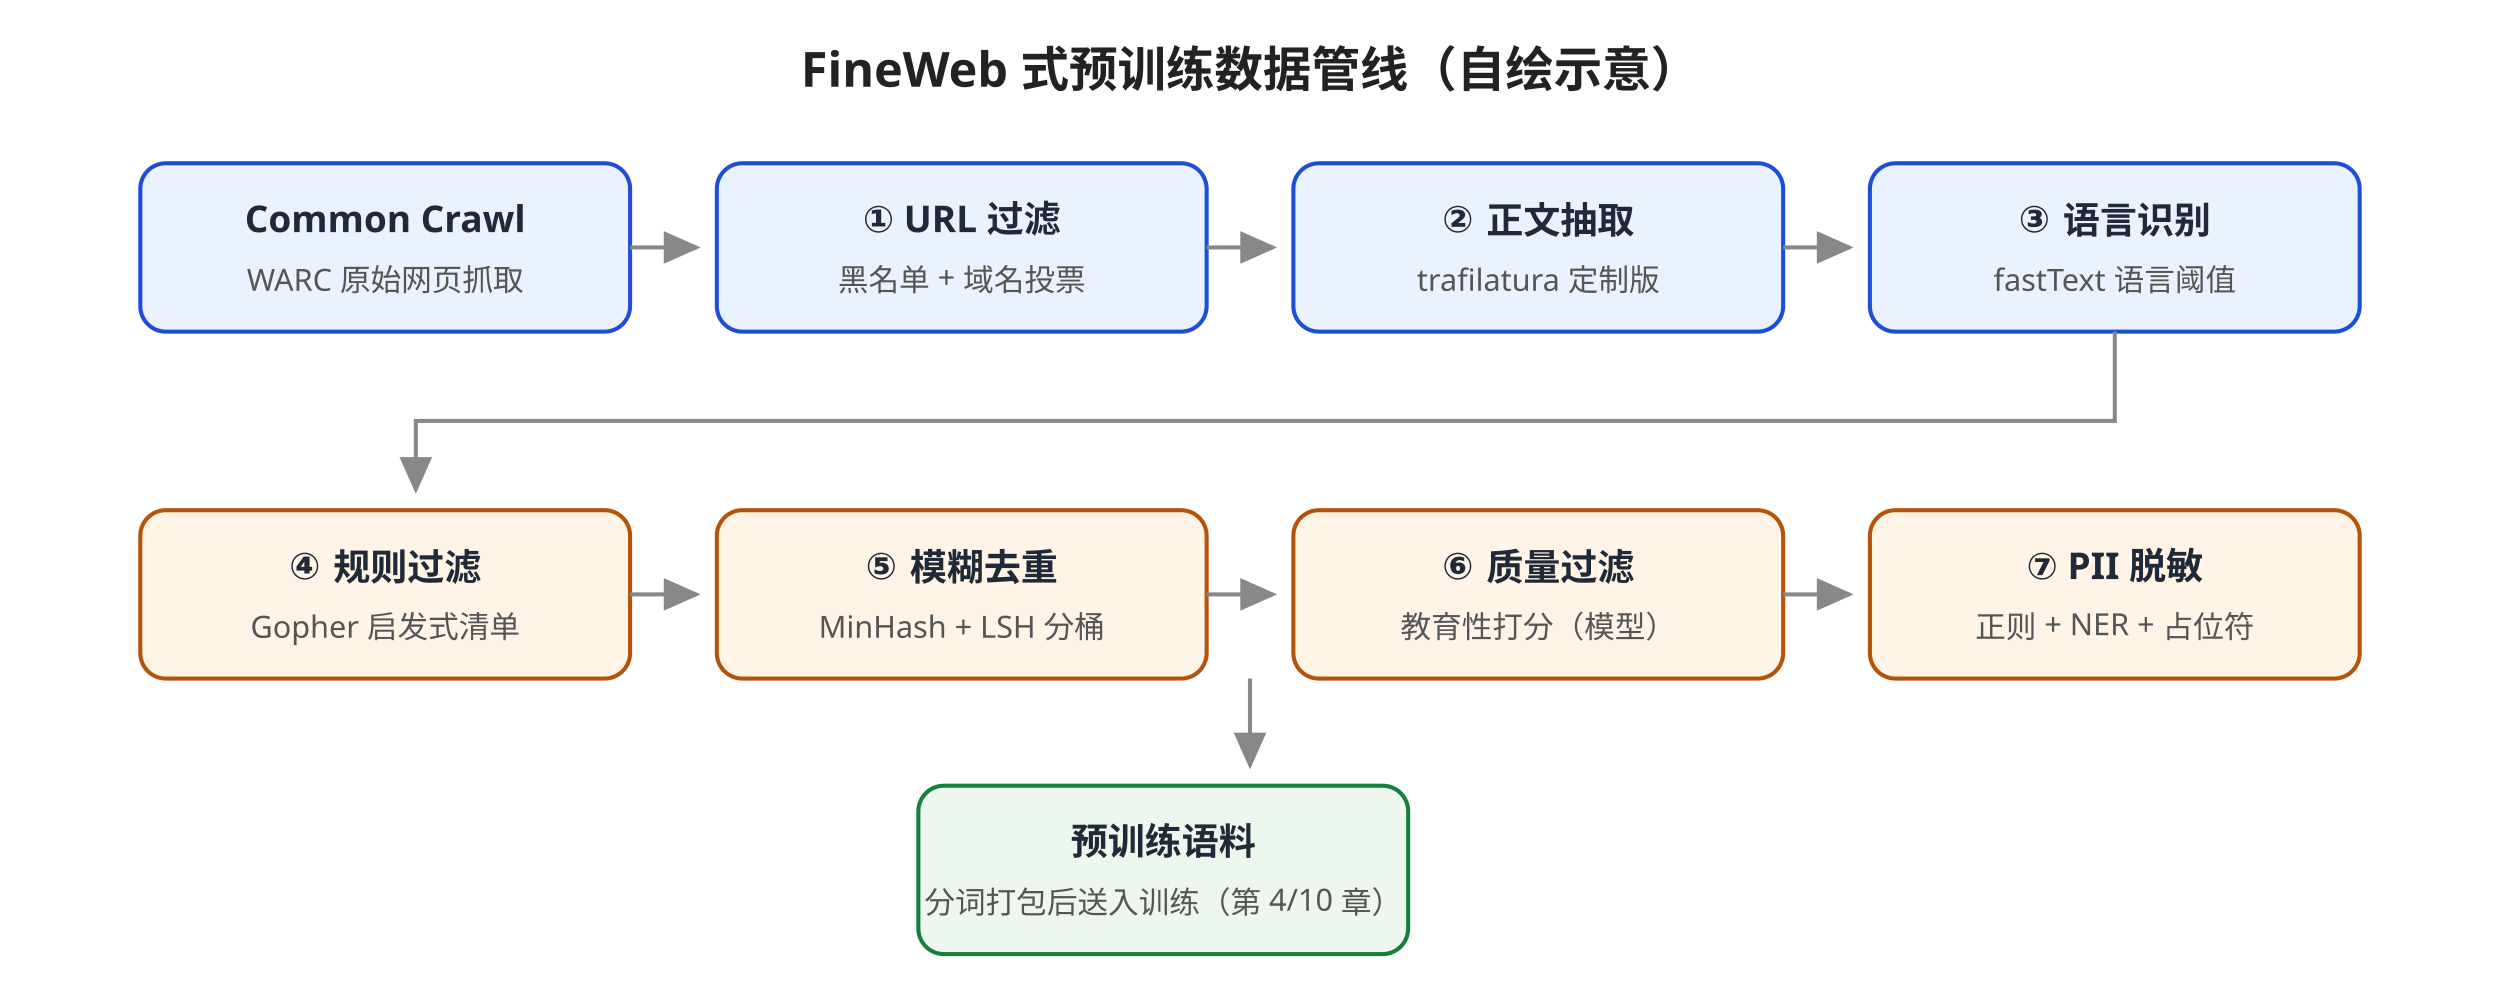
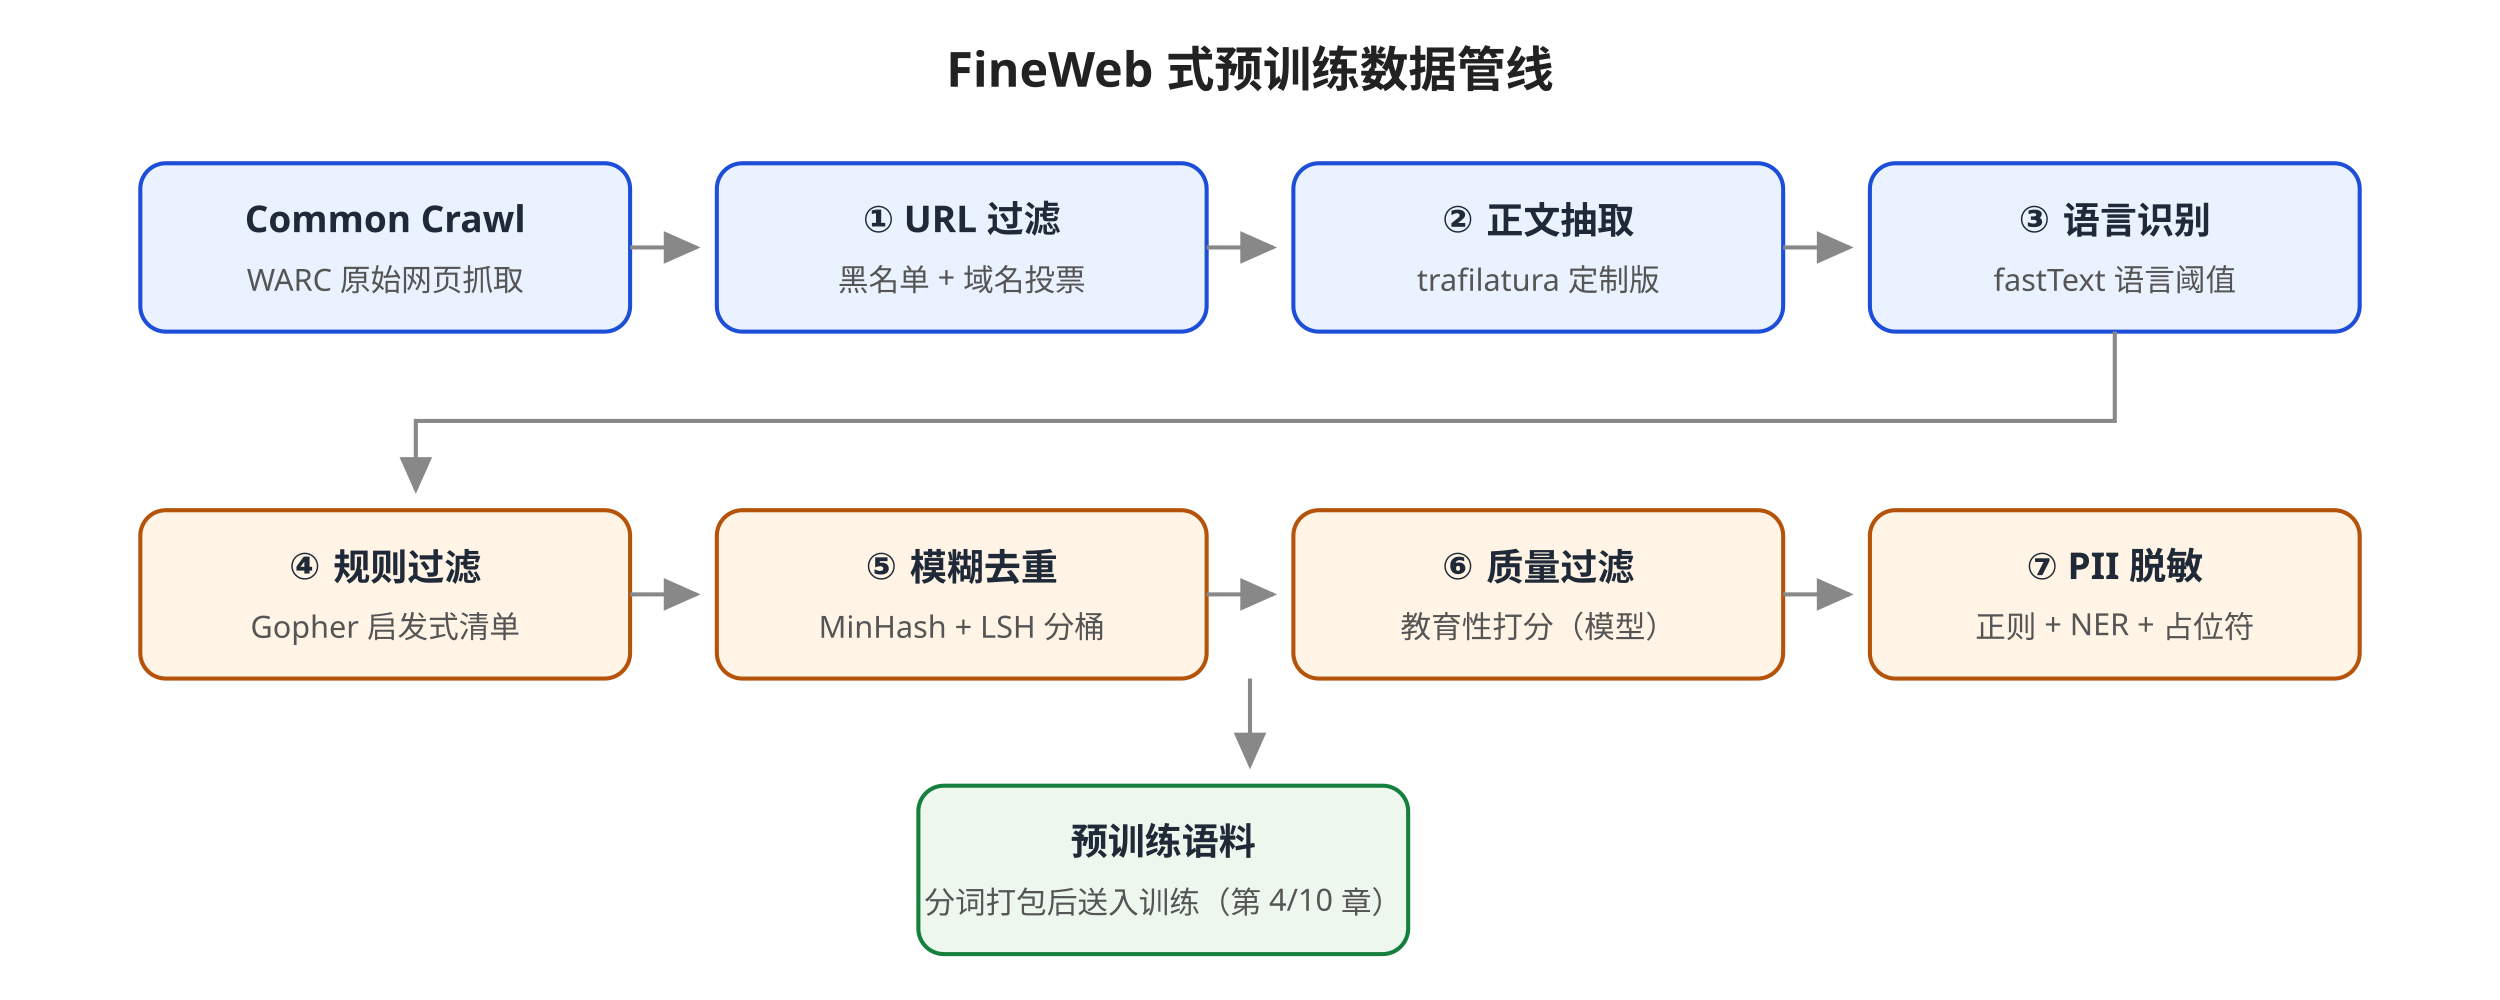
<svg xmlns="http://www.w3.org/2000/svg" viewBox="0 0 980 392" font-family="Segoe UI, PingFang SC, Microsoft YaHei, sans-serif">
  <rect width="980" height="392" fill="white" />
-   <text x="490.0" y="34" text-anchor="middle" font-size="19" font-weight="bold" fill="#222">FineWeb 式预训练数据管线（自绘示意）</text>
+   <text x="490.0" y="34" text-anchor="middle" font-size="19" font-weight="bold" fill="#222">FineWeb 式预训练数据管线</text>
  <defs>
    <marker id="ah" markerWidth="9" markerHeight="8" refX="8" refY="4" orient="auto">
      <path d="M0,0 L9,4 L0,8 z" fill="#888" />
    </marker>
  </defs>
  <rect x="55" y="64" width="192" height="66" rx="10" fill="#EAF2FF" stroke="#1d4ed8" stroke-width="1.6" />
  <text x="151.0" y="91" text-anchor="middle" font-size="14.5" font-weight="bold" fill="#1f2937">Common Crawl</text>
  <text x="151.0" y="114" text-anchor="middle" font-size="12" fill="#555">WARC 原始网页抓取</text>
  <rect x="281" y="64" width="192" height="66" rx="10" fill="#EAF2FF" stroke="#1d4ed8" stroke-width="1.6" />
  <text x="377.0" y="91" text-anchor="middle" font-size="14.5" font-weight="bold" fill="#1f2937">① URL 过滤</text>
  <text x="377.0" y="114" text-anchor="middle" font-size="12" fill="#555">黑名单 + 域名投票</text>
  <line x1="247" y1="97" x2="273" y2="97" stroke="#888" stroke-width="1.6" marker-end="url(#ah)" />
  <rect x="507" y="64" width="192" height="66" rx="10" fill="#EAF2FF" stroke="#1d4ed8" stroke-width="1.6" />
  <text x="603.0" y="91" text-anchor="middle" font-size="14.5" font-weight="bold" fill="#1f2937">② 正文抽取</text>
  <text x="603.0" y="114" text-anchor="middle" font-size="12" fill="#555">trafilatura 定制版</text>
  <line x1="473" y1="97" x2="499" y2="97" stroke="#888" stroke-width="1.6" marker-end="url(#ah)" />
  <rect x="733" y="64" width="192" height="66" rx="10" fill="#EAF2FF" stroke="#1d4ed8" stroke-width="1.6" />
  <text x="829.0" y="91" text-anchor="middle" font-size="14.5" font-weight="bold" fill="#1f2937">③ 语言识别</text>
  <text x="829.0" y="114" text-anchor="middle" font-size="12" fill="#555">fastText 语言阈值</text>
  <line x1="699" y1="97" x2="725" y2="97" stroke="#888" stroke-width="1.6" marker-end="url(#ah)" />
  <rect x="55" y="200" width="192" height="66" rx="10" fill="#FFF4E5" stroke="#b45309" stroke-width="1.6" />
  <text x="151.0" y="227" text-anchor="middle" font-size="14.5" font-weight="bold" fill="#1f2937">④ 规则过滤</text>
  <text x="151.0" y="250" text-anchor="middle" font-size="12" fill="#555">Gopher 启发式清单</text>
  <rect x="281" y="200" width="192" height="66" rx="10" fill="#FFF4E5" stroke="#b45309" stroke-width="1.6" />
  <text x="377.0" y="227" text-anchor="middle" font-size="14.5" font-weight="bold" fill="#1f2937">⑤ 模糊去重</text>
  <text x="377.0" y="250" text-anchor="middle" font-size="12" fill="#555">MinHash + LSH 分桶</text>
  <line x1="247" y1="233" x2="273" y2="233" stroke="#888" stroke-width="1.6" marker-end="url(#ah)" />
  <rect x="507" y="200" width="192" height="66" rx="10" fill="#FFF4E5" stroke="#b45309" stroke-width="1.6" />
  <text x="603.0" y="227" text-anchor="middle" font-size="14.5" font-weight="bold" fill="#1f2937">⑥ 质量过滤</text>
  <text x="603.0" y="250" text-anchor="middle" font-size="12" fill="#555">教育性打分（模型）</text>
  <line x1="473" y1="233" x2="499" y2="233" stroke="#888" stroke-width="1.6" marker-end="url(#ah)" />
  <rect x="733" y="200" width="192" height="66" rx="10" fill="#FFF4E5" stroke="#b45309" stroke-width="1.6" />
  <text x="829.0" y="227" text-anchor="middle" font-size="14.5" font-weight="bold" fill="#1f2937">⑦ PII 脱敏</text>
  <text x="829.0" y="250" text-anchor="middle" font-size="12" fill="#555">正则 + NER + 占位符</text>
  <line x1="699" y1="233" x2="725" y2="233" stroke="#888" stroke-width="1.6" marker-end="url(#ah)" />
  <path d="M 829 130 L 829 165 L 163 165 L 163 192" fill="none" stroke="#888" stroke-width="1.6" marker-end="url(#ah)" />
  <rect x="360" y="308" width="192" height="66" rx="10" fill="#EDF7ED" stroke="#15803d" stroke-width="1.6" />
  <text x="456.0" y="335" text-anchor="middle" font-size="14.5" font-weight="bold" fill="#1f2937">预训练语料</text>
  <text x="456.0" y="358" text-anchor="middle" font-size="12" fill="#555">分词打包后送入训练（第 4/10 章）</text>
  <path d="M 490.0 266 L 490.0 300" fill="none" stroke="#888" stroke-width="1.6" marker-end="url(#ah)" />
</svg>
